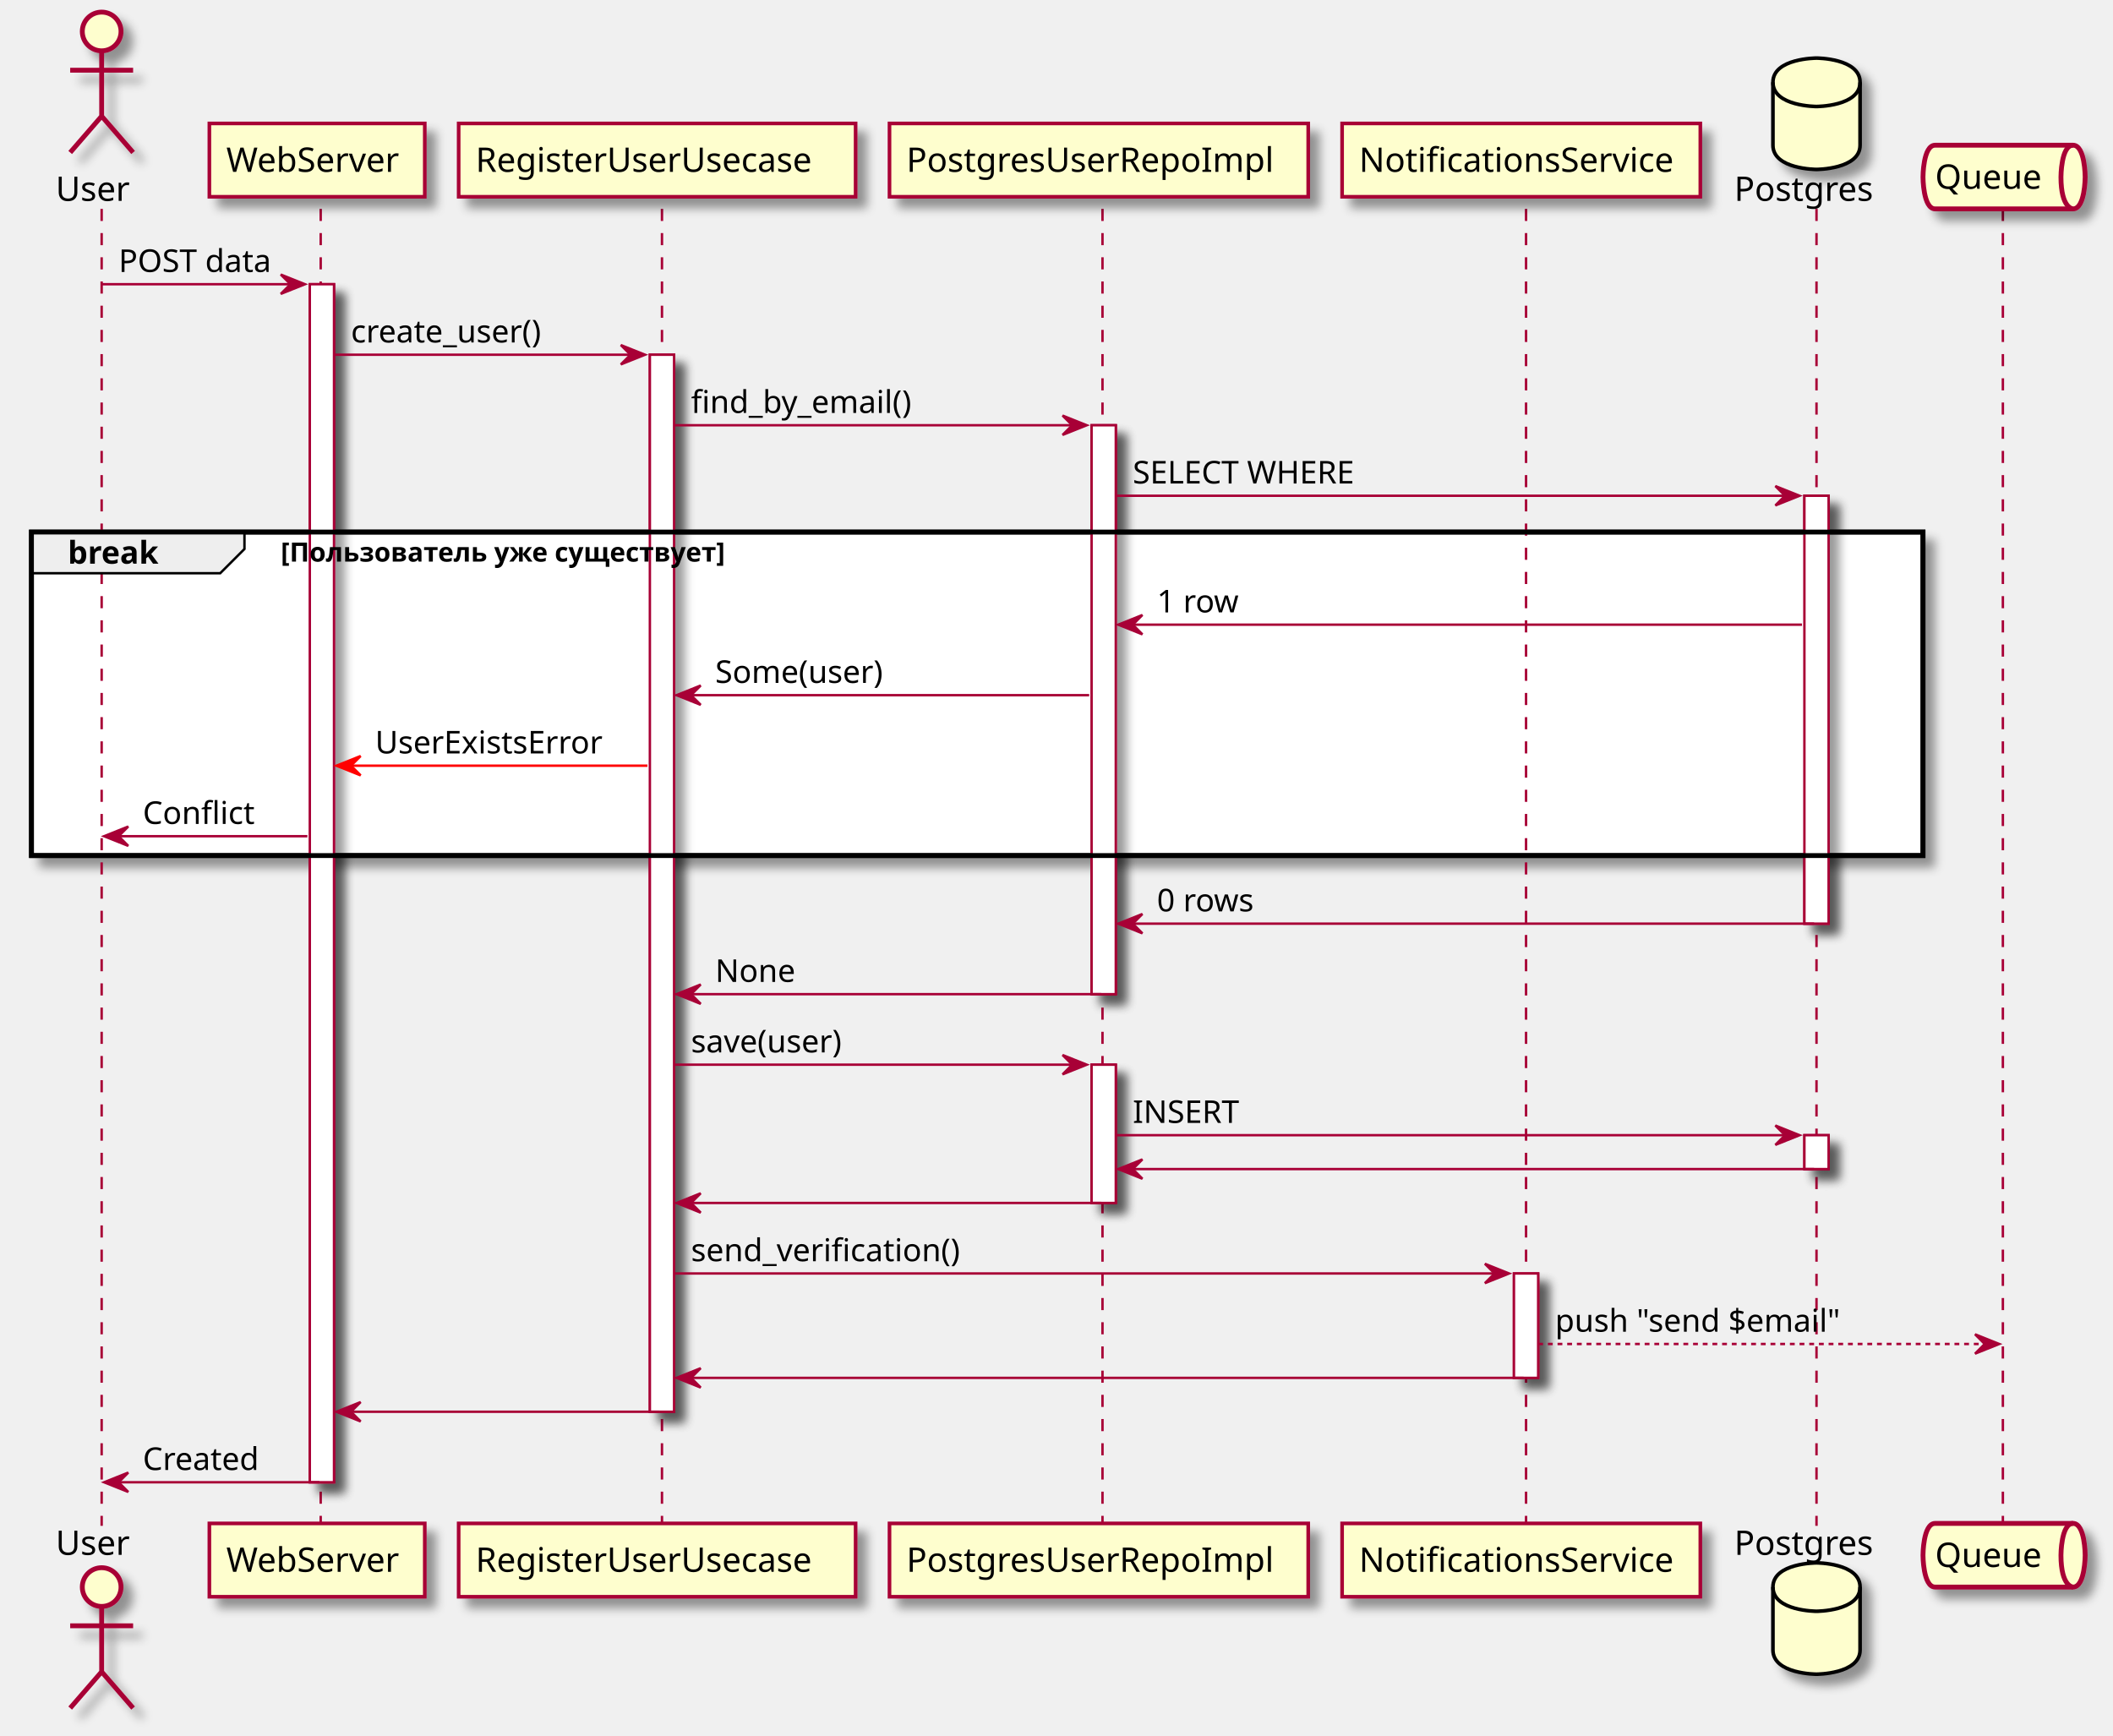
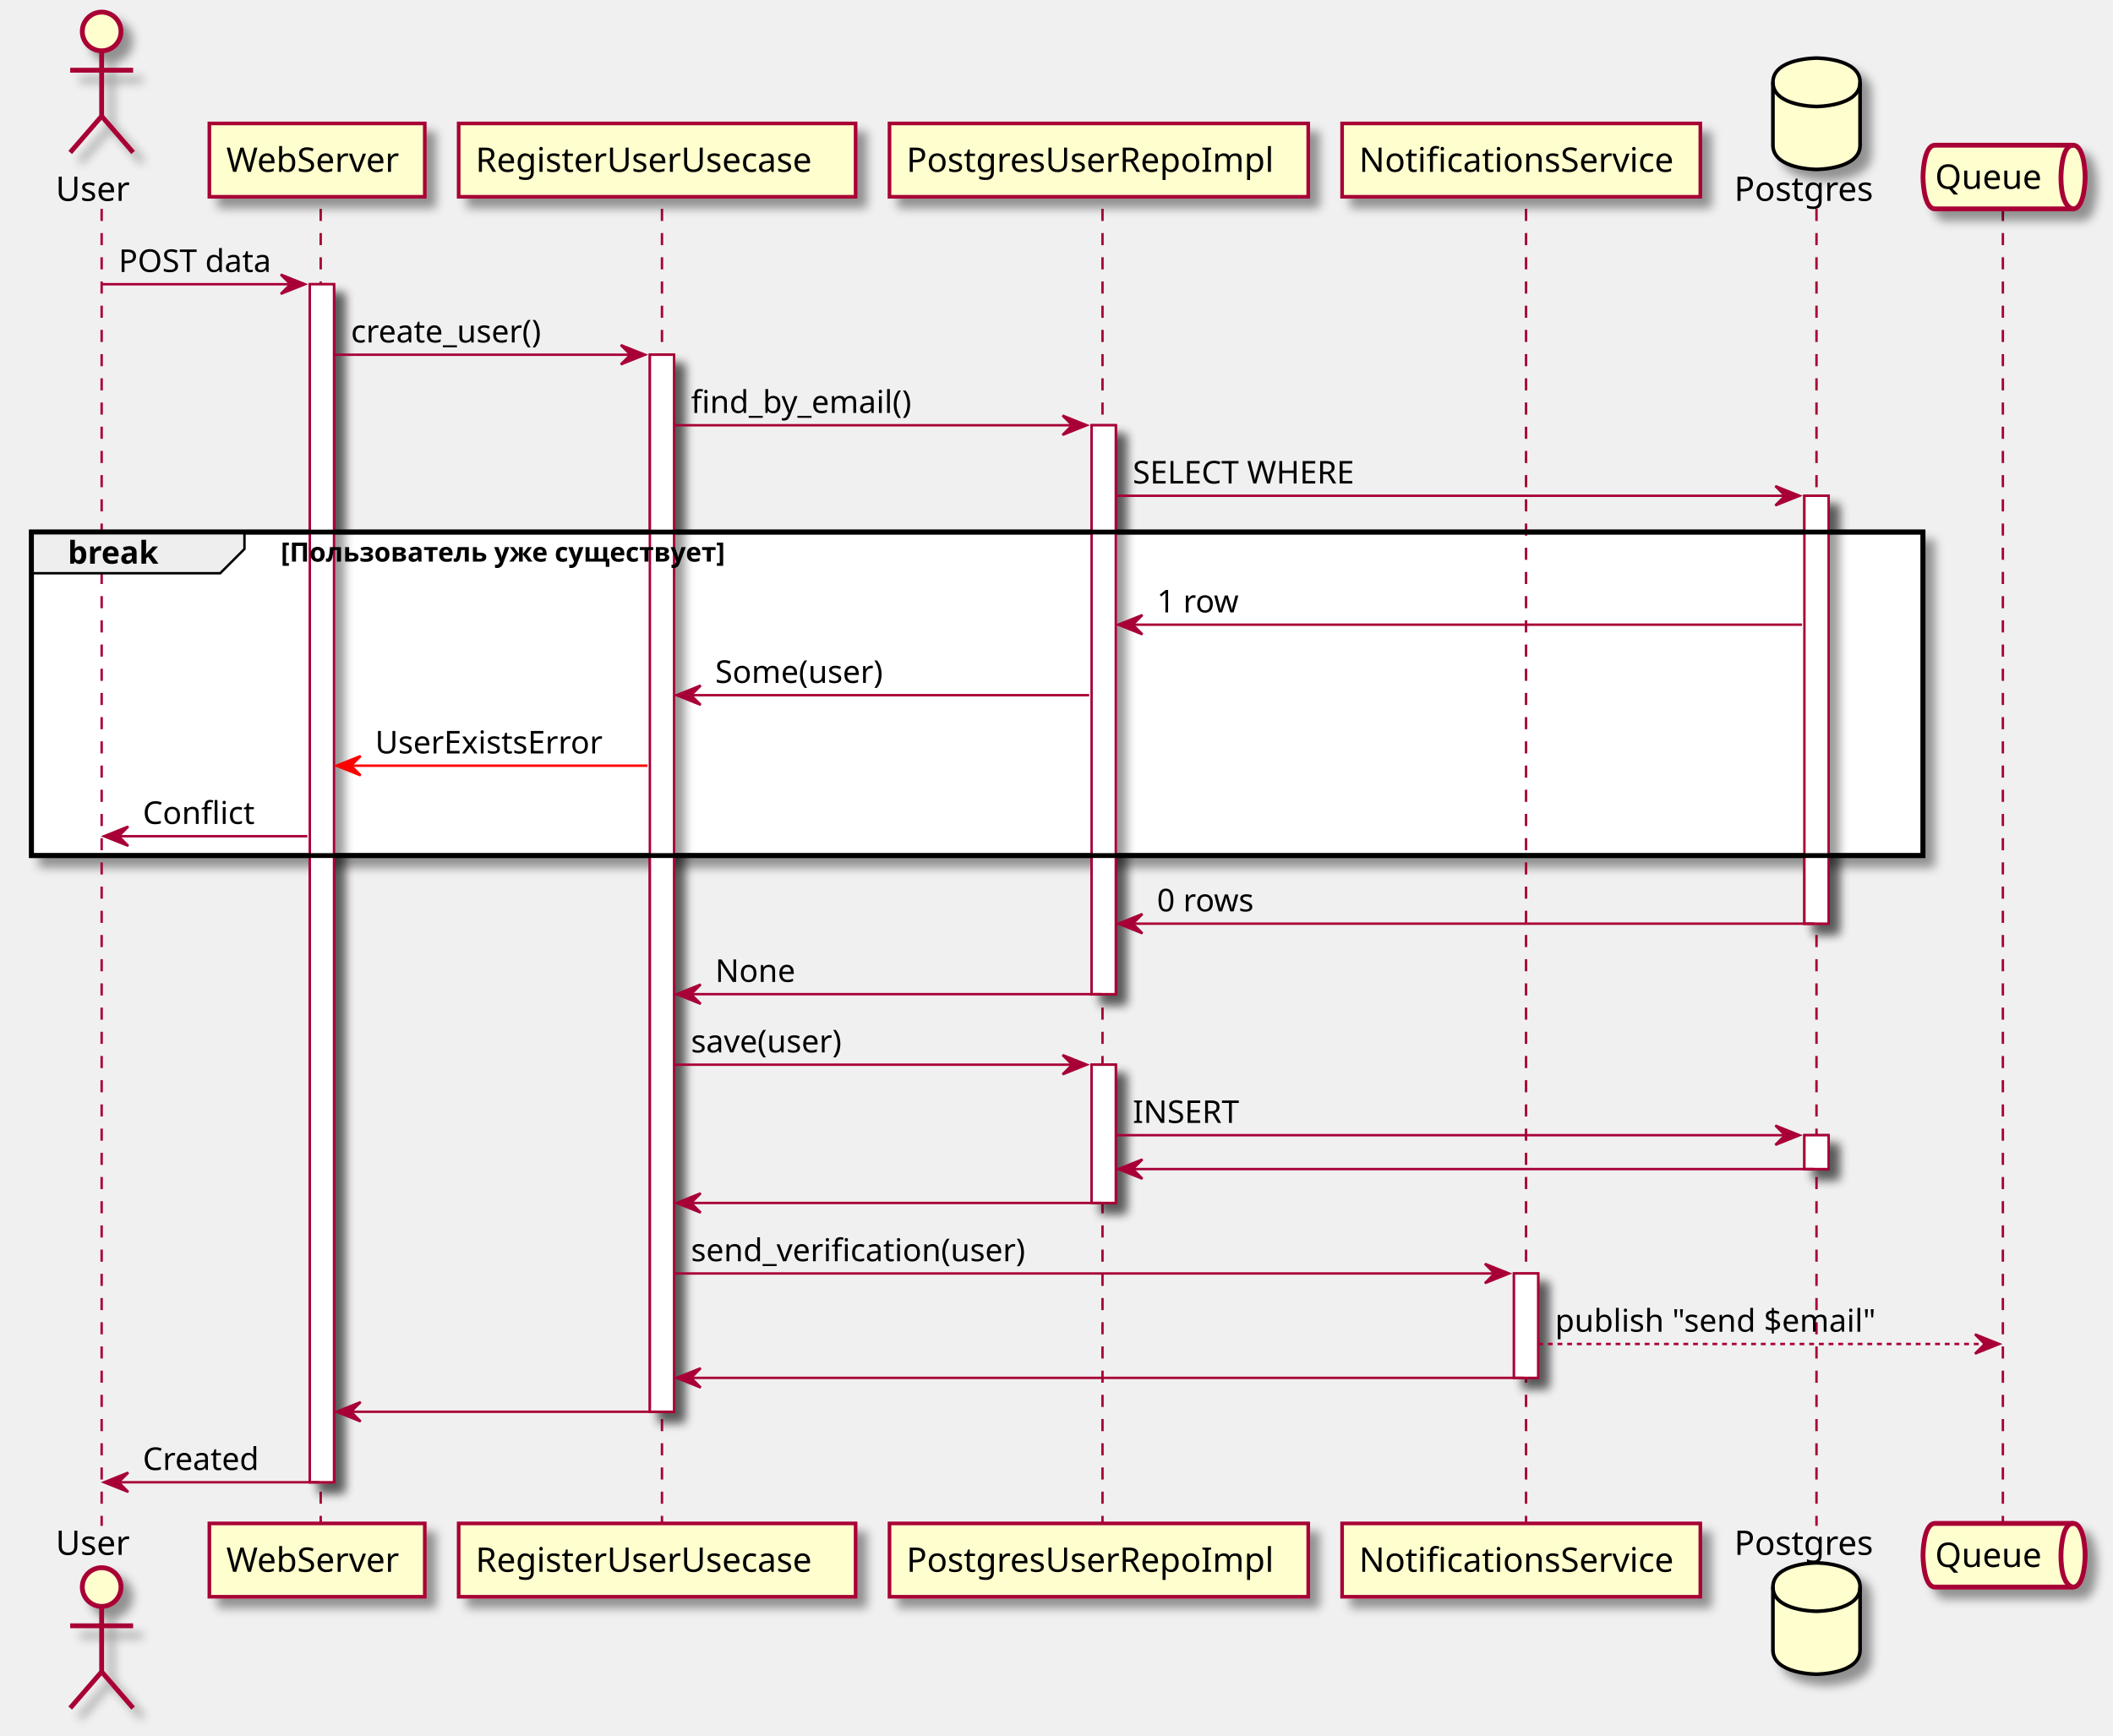
<svg xmlns="http://www.w3.org/2000/svg" contentScriptType="application/ecmascript" contentStyleType="text/css" height="717px" preserveAspectRatio="none" style="width:873px;height:717px;" version="1.1" viewBox="0 0 873 717" width="873px" zoomAndPan="magnify">
  <defs>
-     <filter height="300%" id="f1uexsu3tgqh5j" width="300%" x="-1" y="-1">
+     <filter height="300%" id="f18cmhyegsj8w7" width="300%" x="-1" y="-1">
      <feGaussianBlur result="blurOut" stdDeviation="2.0" />
      <feColorMatrix in="blurOut" result="blurOut2" type="matrix" values="0 0 0 0 0 0 0 0 0 0 0 0 0 0 0 0 0 0 .4 0" />
      <feOffset dx="4.0" dy="4.0" in="blurOut2" result="blurOut3" />
      <feBlend in="SourceGraphic" in2="blurOut3" mode="normal" />
    </filter>
  </defs>
  <g>
-     <rect fill="#FFFFFF" filter="url(#f1uexsu3tgqh5j)" height="494.992" style="stroke: #A80036; stroke-width: 1.0;" width="10" x="128" y="117.43" />
-     <rect fill="#FFFFFF" filter="url(#f1uexsu3tgqh5j)" height="436.727" style="stroke: #A80036; stroke-width: 1.0;" width="10" x="268.5" y="146.562" />
-     <rect fill="#FFFFFF" filter="url(#f1uexsu3tgqh5j)" height="235.062" style="stroke: #A80036; stroke-width: 1.0;" width="10" x="451" y="175.695" />
-     <rect fill="#FFFFFF" filter="url(#f1uexsu3tgqh5j)" height="57.133" style="stroke: #A80036; stroke-width: 1.0;" width="10" x="451" y="439.891" />
-     <rect fill="#FFFFFF" filter="url(#f1uexsu3tgqh5j)" height="43.133" style="stroke: #A80036; stroke-width: 1.0;" width="10" x="625.5" y="526.156" />
-     <rect fill="#FFFFFF" filter="url(#f1uexsu3tgqh5j)" height="176.797" style="stroke: #A80036; stroke-width: 1.0;" width="10" x="745.5" y="204.828" />
-     <rect fill="#FFFFFF" filter="url(#f1uexsu3tgqh5j)" height="14" style="stroke: #A80036; stroke-width: 1.0;" width="10" x="745.5" y="469.023" />
-     <rect fill="#FFFFFF" filter="url(#f1uexsu3tgqh5j)" height="133.664" style="stroke: #000000; stroke-width: 2.0;" width="781.5" x="13" y="219.828" />
+     <rect fill="#FFFFFF" filter="url(#f18cmhyegsj8w7)" height="494.992" style="stroke: #A80036; stroke-width: 1.0;" width="10" x="128" y="117.43" />
+     <rect fill="#FFFFFF" filter="url(#f18cmhyegsj8w7)" height="436.727" style="stroke: #A80036; stroke-width: 1.0;" width="10" x="268.5" y="146.562" />
+     <rect fill="#FFFFFF" filter="url(#f18cmhyegsj8w7)" height="235.062" style="stroke: #A80036; stroke-width: 1.0;" width="10" x="451" y="175.695" />
+     <rect fill="#FFFFFF" filter="url(#f18cmhyegsj8w7)" height="57.133" style="stroke: #A80036; stroke-width: 1.0;" width="10" x="451" y="439.891" />
+     <rect fill="#FFFFFF" filter="url(#f18cmhyegsj8w7)" height="43.133" style="stroke: #A80036; stroke-width: 1.0;" width="10" x="625.5" y="526.156" />
+     <rect fill="#FFFFFF" filter="url(#f18cmhyegsj8w7)" height="176.797" style="stroke: #A80036; stroke-width: 1.0;" width="10" x="745.5" y="204.828" />
+     <rect fill="#FFFFFF" filter="url(#f18cmhyegsj8w7)" height="14" style="stroke: #A80036; stroke-width: 1.0;" width="10" x="745.5" y="469.023" />
+     <rect fill="#FFFFFF" filter="url(#f18cmhyegsj8w7)" height="133.664" style="stroke: #000000; stroke-width: 2.0;" width="781.5" x="13" y="219.828" />
    <line style="stroke: #A80036; stroke-width: 1.0; stroke-dasharray: 5.0,5.0;" x1="42" x2="42" y1="86.297" y2="630.422" />
    <line style="stroke: #A80036; stroke-width: 1.0; stroke-dasharray: 5.0,5.0;" x1="132.5" x2="132.5" y1="86.297" y2="630.422" />
    <line style="stroke: #A80036; stroke-width: 1.0; stroke-dasharray: 5.0,5.0;" x1="273.5" x2="273.5" y1="86.297" y2="630.422" />
    <line style="stroke: #A80036; stroke-width: 1.0; stroke-dasharray: 5.0,5.0;" x1="455.5" x2="455.5" y1="86.297" y2="630.422" />
    <line style="stroke: #A80036; stroke-width: 1.0; stroke-dasharray: 5.0,5.0;" x1="630.5" x2="630.5" y1="86.297" y2="630.422" />
    <line style="stroke: #A80036; stroke-width: 1.0; stroke-dasharray: 5.0,5.0;" x1="750.5" x2="750.5" y1="86.297" y2="630.422" />
    <line style="stroke: #A80036; stroke-width: 1.0; stroke-dasharray: 5.0,5.0;" x1="827.5" x2="827.5" y1="86.297" y2="630.422" />
    <text fill="#000000" font-family="sans-serif" font-size="14" lengthAdjust="spacingAndGlyphs" textLength="32" x="23" y="82.995">User</text>
-     <ellipse cx="42" cy="13" fill="#FEFECE" filter="url(#f1uexsu3tgqh5j)" rx="8" ry="8" style="stroke: #A80036; stroke-width: 2.0;" />
-     <path d="M42,21 L42,48 M29,29 L55,29 M42,48 L29,63 M42,48 L55,63 " fill="none" filter="url(#f1uexsu3tgqh5j)" style="stroke: #A80036; stroke-width: 2.0;" />
+     <ellipse cx="42" cy="13" fill="#FEFECE" filter="url(#f18cmhyegsj8w7)" rx="8" ry="8" style="stroke: #A80036; stroke-width: 2.0;" />
+     <path d="M42,21 L42,48 M29,29 L55,29 M42,48 L29,63 M42,48 L55,63 " fill="none" filter="url(#f18cmhyegsj8w7)" style="stroke: #A80036; stroke-width: 2.0;" />
    <text fill="#000000" font-family="sans-serif" font-size="14" lengthAdjust="spacingAndGlyphs" textLength="32" x="23" y="642.417">User</text>
-     <ellipse cx="42" cy="655.719" fill="#FEFECE" filter="url(#f1uexsu3tgqh5j)" rx="8" ry="8" style="stroke: #A80036; stroke-width: 2.0;" />
-     <path d="M42,663.719 L42,690.719 M29,671.719 L55,671.719 M42,690.719 L29,705.719 M42,690.719 L55,705.719 " fill="none" filter="url(#f1uexsu3tgqh5j)" style="stroke: #A80036; stroke-width: 2.0;" />
-     <rect fill="#FEFECE" filter="url(#f1uexsu3tgqh5j)" height="30.297" style="stroke: #A80036; stroke-width: 1.5;" width="89" x="86.5" y="51" />
+     <ellipse cx="42" cy="655.719" fill="#FEFECE" filter="url(#f18cmhyegsj8w7)" rx="8" ry="8" style="stroke: #A80036; stroke-width: 2.0;" />
+     <path d="M42,663.719 L42,690.719 M29,671.719 L55,671.719 M42,690.719 L29,705.719 M42,690.719 L55,705.719 " fill="none" filter="url(#f18cmhyegsj8w7)" style="stroke: #A80036; stroke-width: 2.0;" />
+     <rect fill="#FEFECE" filter="url(#f18cmhyegsj8w7)" height="30.297" style="stroke: #A80036; stroke-width: 1.5;" width="89" x="86.5" y="51" />
    <text fill="#000000" font-family="sans-serif" font-size="14" lengthAdjust="spacingAndGlyphs" textLength="75" x="93.5" y="70.995">WebServer</text>
-     <rect fill="#FEFECE" filter="url(#f1uexsu3tgqh5j)" height="30.297" style="stroke: #A80036; stroke-width: 1.5;" width="89" x="86.5" y="629.422" />
+     <rect fill="#FEFECE" filter="url(#f18cmhyegsj8w7)" height="30.297" style="stroke: #A80036; stroke-width: 1.5;" width="89" x="86.5" y="629.422" />
    <text fill="#000000" font-family="sans-serif" font-size="14" lengthAdjust="spacingAndGlyphs" textLength="75" x="93.5" y="649.417">WebServer</text>
-     <rect fill="#FEFECE" filter="url(#f1uexsu3tgqh5j)" height="30.297" style="stroke: #A80036; stroke-width: 1.5;" width="164" x="189.5" y="51" />
+     <rect fill="#FEFECE" filter="url(#f18cmhyegsj8w7)" height="30.297" style="stroke: #A80036; stroke-width: 1.5;" width="164" x="189.5" y="51" />
    <text fill="#000000" font-family="sans-serif" font-size="14" lengthAdjust="spacingAndGlyphs" textLength="150" x="196.5" y="70.995">RegisterUserUsecase</text>
-     <rect fill="#FEFECE" filter="url(#f1uexsu3tgqh5j)" height="30.297" style="stroke: #A80036; stroke-width: 1.5;" width="164" x="189.5" y="629.422" />
+     <rect fill="#FEFECE" filter="url(#f18cmhyegsj8w7)" height="30.297" style="stroke: #A80036; stroke-width: 1.5;" width="164" x="189.5" y="629.422" />
    <text fill="#000000" font-family="sans-serif" font-size="14" lengthAdjust="spacingAndGlyphs" textLength="150" x="196.5" y="649.417">RegisterUserUsecase</text>
-     <rect fill="#FEFECE" filter="url(#f1uexsu3tgqh5j)" height="30.297" style="stroke: #A80036; stroke-width: 1.5;" width="173" x="367.5" y="51" />
+     <rect fill="#FEFECE" filter="url(#f18cmhyegsj8w7)" height="30.297" style="stroke: #A80036; stroke-width: 1.5;" width="173" x="367.5" y="51" />
    <text fill="#000000" font-family="sans-serif" font-size="14" lengthAdjust="spacingAndGlyphs" textLength="159" x="374.5" y="70.995">PostgresUserRepoImpl</text>
-     <rect fill="#FEFECE" filter="url(#f1uexsu3tgqh5j)" height="30.297" style="stroke: #A80036; stroke-width: 1.5;" width="173" x="367.5" y="629.422" />
+     <rect fill="#FEFECE" filter="url(#f18cmhyegsj8w7)" height="30.297" style="stroke: #A80036; stroke-width: 1.5;" width="173" x="367.5" y="629.422" />
    <text fill="#000000" font-family="sans-serif" font-size="14" lengthAdjust="spacingAndGlyphs" textLength="159" x="374.5" y="649.417">PostgresUserRepoImpl</text>
-     <rect fill="#FEFECE" filter="url(#f1uexsu3tgqh5j)" height="30.297" style="stroke: #A80036; stroke-width: 1.5;" width="148" x="554.5" y="51" />
+     <rect fill="#FEFECE" filter="url(#f18cmhyegsj8w7)" height="30.297" style="stroke: #A80036; stroke-width: 1.5;" width="148" x="554.5" y="51" />
    <text fill="#000000" font-family="sans-serif" font-size="14" lengthAdjust="spacingAndGlyphs" textLength="134" x="561.5" y="70.995">NotificationsService</text>
-     <rect fill="#FEFECE" filter="url(#f1uexsu3tgqh5j)" height="30.297" style="stroke: #A80036; stroke-width: 1.5;" width="148" x="554.5" y="629.422" />
+     <rect fill="#FEFECE" filter="url(#f18cmhyegsj8w7)" height="30.297" style="stroke: #A80036; stroke-width: 1.5;" width="148" x="554.5" y="629.422" />
    <text fill="#000000" font-family="sans-serif" font-size="14" lengthAdjust="spacingAndGlyphs" textLength="134" x="561.5" y="649.417">NotificationsService</text>
    <text fill="#000000" font-family="sans-serif" font-size="14" lengthAdjust="spacingAndGlyphs" textLength="62" x="716.5" y="82.995">Postgres</text>
-     <path d="M732.5,34 C732.5,24 750.5,24 750.5,24 C750.5,24 768.5,24 768.5,34 L768.5,60 C768.5,70 750.5,70 750.5,70 C750.5,70 732.5,70 732.5,60 L732.5,34 " fill="#FEFECE" filter="url(#f1uexsu3tgqh5j)" style="stroke: #000000; stroke-width: 1.5;" />
+     <path d="M732.5,34 C732.5,24 750.5,24 750.5,24 C750.5,24 768.5,24 768.5,34 L768.5,60 C768.5,70 750.5,70 750.5,70 C750.5,70 732.5,70 732.5,60 L732.5,34 " fill="#FEFECE" filter="url(#f18cmhyegsj8w7)" style="stroke: #000000; stroke-width: 1.5;" />
    <path d="M732.5,34 C732.5,44 750.5,44 750.5,44 C750.5,44 768.5,44 768.5,34 " fill="none" style="stroke: #000000; stroke-width: 1.5;" />
    <text fill="#000000" font-family="sans-serif" font-size="14" lengthAdjust="spacingAndGlyphs" textLength="62" x="716.5" y="642.417">Postgres</text>
-     <path d="M732.5,655.719 C732.5,645.719 750.5,645.719 750.5,645.719 C750.5,645.719 768.5,645.719 768.5,655.719 L768.5,681.719 C768.5,691.719 750.5,691.719 750.5,691.719 C750.5,691.719 732.5,691.719 732.5,681.719 L732.5,655.719 " fill="#FEFECE" filter="url(#f1uexsu3tgqh5j)" style="stroke: #000000; stroke-width: 1.5;" />
+     <path d="M732.5,655.719 C732.5,645.719 750.5,645.719 750.5,645.719 C750.5,645.719 768.5,645.719 768.5,655.719 L768.5,681.719 C768.5,691.719 750.5,691.719 750.5,691.719 C750.5,691.719 732.5,691.719 732.5,681.719 L732.5,655.719 " fill="#FEFECE" filter="url(#f18cmhyegsj8w7)" style="stroke: #000000; stroke-width: 1.5;" />
    <path d="M732.5,655.719 C732.5,665.719 750.5,665.719 750.5,665.719 C750.5,665.719 768.5,665.719 768.5,655.719 " fill="none" style="stroke: #000000; stroke-width: 1.5;" />
-     <path d="M799.5,60 L856.5,60 C861.5,60 861.5,73.148 861.5,73.148 C861.5,73.148 861.5,86.297 856.5,86.297 L799.5,86.297 C794.5,86.297 794.5,73.148 794.5,73.148 C794.5,73.148 794.5,60 799.5,60 " fill="#FEFECE" filter="url(#f1uexsu3tgqh5j)" style="stroke: #A80036; stroke-width: 2.0;" />
+     <path d="M799.5,60 L856.5,60 C861.5,60 861.5,73.148 861.5,73.148 C861.5,73.148 861.5,86.297 856.5,86.297 L799.5,86.297 C794.5,86.297 794.5,73.148 794.5,73.148 C794.5,73.148 794.5,60 799.5,60 " fill="#FEFECE" filter="url(#f18cmhyegsj8w7)" style="stroke: #A80036; stroke-width: 2.0;" />
    <path d="M856.5,60 C851.5,60 851.5,73.148 851.5,73.148 C851.5,86.297 856.5,86.297 856.5,86.297 " fill="none" style="stroke: #A80036; stroke-width: 2.0;" />
    <text fill="#000000" font-family="sans-serif" font-size="14" lengthAdjust="spacingAndGlyphs" textLength="47" x="799.5" y="77.995">Queue</text>
-     <path d="M799.5,629.422 L856.5,629.422 C861.5,629.422 861.5,642.57 861.5,642.57 C861.5,642.57 861.5,655.719 856.5,655.719 L799.5,655.719 C794.5,655.719 794.5,642.57 794.5,642.57 C794.5,642.57 794.5,629.422 799.5,629.422 " fill="#FEFECE" filter="url(#f1uexsu3tgqh5j)" style="stroke: #A80036; stroke-width: 2.0;" />
+     <path d="M799.5,629.422 L856.5,629.422 C861.5,629.422 861.5,642.57 861.5,642.57 C861.5,642.57 861.5,655.719 856.5,655.719 L799.5,655.719 C794.5,655.719 794.5,642.57 794.5,642.57 C794.5,642.57 794.5,629.422 799.5,629.422 " fill="#FEFECE" filter="url(#f18cmhyegsj8w7)" style="stroke: #A80036; stroke-width: 2.0;" />
    <path d="M856.5,629.422 C851.5,629.422 851.5,642.57 851.5,642.57 C851.5,655.719 856.5,655.719 856.5,655.719 " fill="none" style="stroke: #A80036; stroke-width: 2.0;" />
    <text fill="#000000" font-family="sans-serif" font-size="14" lengthAdjust="spacingAndGlyphs" textLength="47" x="799.5" y="647.417">Queue</text>
-     <rect fill="#FFFFFF" filter="url(#f1uexsu3tgqh5j)" height="494.992" style="stroke: #A80036; stroke-width: 1.0;" width="10" x="128" y="117.43" />
-     <rect fill="#FFFFFF" filter="url(#f1uexsu3tgqh5j)" height="436.727" style="stroke: #A80036; stroke-width: 1.0;" width="10" x="268.5" y="146.562" />
-     <rect fill="#FFFFFF" filter="url(#f1uexsu3tgqh5j)" height="235.062" style="stroke: #A80036; stroke-width: 1.0;" width="10" x="451" y="175.695" />
-     <rect fill="#FFFFFF" filter="url(#f1uexsu3tgqh5j)" height="57.133" style="stroke: #A80036; stroke-width: 1.0;" width="10" x="451" y="439.891" />
-     <rect fill="#FFFFFF" filter="url(#f1uexsu3tgqh5j)" height="43.133" style="stroke: #A80036; stroke-width: 1.0;" width="10" x="625.5" y="526.156" />
-     <rect fill="#FFFFFF" filter="url(#f1uexsu3tgqh5j)" height="176.797" style="stroke: #A80036; stroke-width: 1.0;" width="10" x="745.5" y="204.828" />
-     <rect fill="#FFFFFF" filter="url(#f1uexsu3tgqh5j)" height="14" style="stroke: #A80036; stroke-width: 1.0;" width="10" x="745.5" y="469.023" />
+     <rect fill="#FFFFFF" filter="url(#f18cmhyegsj8w7)" height="494.992" style="stroke: #A80036; stroke-width: 1.0;" width="10" x="128" y="117.43" />
+     <rect fill="#FFFFFF" filter="url(#f18cmhyegsj8w7)" height="436.727" style="stroke: #A80036; stroke-width: 1.0;" width="10" x="268.5" y="146.562" />
+     <rect fill="#FFFFFF" filter="url(#f18cmhyegsj8w7)" height="235.062" style="stroke: #A80036; stroke-width: 1.0;" width="10" x="451" y="175.695" />
+     <rect fill="#FFFFFF" filter="url(#f18cmhyegsj8w7)" height="57.133" style="stroke: #A80036; stroke-width: 1.0;" width="10" x="451" y="439.891" />
+     <rect fill="#FFFFFF" filter="url(#f18cmhyegsj8w7)" height="43.133" style="stroke: #A80036; stroke-width: 1.0;" width="10" x="625.5" y="526.156" />
+     <rect fill="#FFFFFF" filter="url(#f18cmhyegsj8w7)" height="176.797" style="stroke: #A80036; stroke-width: 1.0;" width="10" x="745.5" y="204.828" />
+     <rect fill="#FFFFFF" filter="url(#f18cmhyegsj8w7)" height="14" style="stroke: #A80036; stroke-width: 1.0;" width="10" x="745.5" y="469.023" />
    <polygon fill="#A80036" points="116,113.43,126,117.43,116,121.43,120,117.43" style="stroke: #A80036; stroke-width: 1.0;" />
    <line style="stroke: #A80036; stroke-width: 1.0;" x1="42" x2="122" y1="117.43" y2="117.43" />
    <text fill="#000000" font-family="sans-serif" font-size="13" lengthAdjust="spacingAndGlyphs" textLength="67" x="49" y="112.364">POST data</text>
    <polygon fill="#A80036" points="256.5,142.562,266.5,146.562,256.5,150.562,260.5,146.562" style="stroke: #A80036; stroke-width: 1.0;" />
    <line style="stroke: #A80036; stroke-width: 1.0;" x1="138" x2="262.5" y1="146.562" y2="146.562" />
    <text fill="#000000" font-family="sans-serif" font-size="13" lengthAdjust="spacingAndGlyphs" textLength="86" x="145" y="141.497">create_user()</text>
    <polygon fill="#A80036" points="439,171.695,449,175.695,439,179.695,443,175.695" style="stroke: #A80036; stroke-width: 1.0;" />
    <line style="stroke: #A80036; stroke-width: 1.0;" x1="278.5" x2="445" y1="175.695" y2="175.695" />
    <text fill="#000000" font-family="sans-serif" font-size="13" lengthAdjust="spacingAndGlyphs" textLength="97" x="285.5" y="170.629">find_by_email()</text>
    <polygon fill="#A80036" points="733.5,200.828,743.5,204.828,733.5,208.828,737.5,204.828" style="stroke: #A80036; stroke-width: 1.0;" />
    <line style="stroke: #A80036; stroke-width: 1.0;" x1="461" x2="739.5" y1="204.828" y2="204.828" />
    <text fill="#000000" font-family="sans-serif" font-size="13" lengthAdjust="spacingAndGlyphs" textLength="97" x="468" y="199.762">SELECT WHERE</text>
    <path d="M13,219.828 L101,219.828 L101,226.828 L91,236.828 L13,236.828 L13,219.828 " fill="#EEEEEE" style="stroke: #000000; stroke-width: 1.0;" />
    <rect fill="none" height="133.664" style="stroke: #000000; stroke-width: 2.0;" width="781.5" x="13" y="219.828" />
    <text fill="#000000" font-family="sans-serif" font-size="13" font-weight="bold" lengthAdjust="spacingAndGlyphs" textLength="43" x="28" y="232.895">break</text>
    <text fill="#000000" font-family="sans-serif" font-size="11" font-weight="bold" lengthAdjust="spacingAndGlyphs" textLength="209" x="116" y="232.039">[Пользователь уже существует]</text>
    <polygon fill="#A80036" points="472,254.094,462,258.094,472,262.094,468,258.094" style="stroke: #A80036; stroke-width: 1.0;" />
    <line style="stroke: #A80036; stroke-width: 1.0;" x1="466" x2="744.5" y1="258.094" y2="258.094" />
    <text fill="#000000" font-family="sans-serif" font-size="13" lengthAdjust="spacingAndGlyphs" textLength="34" x="478" y="253.028">1 row</text>
    <polygon fill="#A80036" points="289.5,283.227,279.5,287.227,289.5,291.227,285.5,287.227" style="stroke: #A80036; stroke-width: 1.0;" />
    <line style="stroke: #A80036; stroke-width: 1.0;" x1="283.5" x2="450" y1="287.227" y2="287.227" />
    <text fill="#000000" font-family="sans-serif" font-size="13" lengthAdjust="spacingAndGlyphs" textLength="76" x="295.5" y="282.161">Some(user)</text>
    <polygon fill="#FF0000" points="149,312.359,139,316.359,149,320.359,145,316.359" style="stroke: #FF0000; stroke-width: 1.0;" />
    <line style="stroke: #FF0000; stroke-width: 1.0;" x1="143" x2="267.5" y1="316.359" y2="316.359" />
    <text fill="#000000" font-family="sans-serif" font-size="13" lengthAdjust="spacingAndGlyphs" textLength="98" x="155" y="311.293">UserExistsError</text>
    <polygon fill="#A80036" points="53,341.492,43,345.492,53,349.492,49,345.492" style="stroke: #A80036; stroke-width: 1.0;" />
    <line style="stroke: #A80036; stroke-width: 1.0;" x1="47" x2="127" y1="345.492" y2="345.492" />
    <text fill="#000000" font-family="sans-serif" font-size="13" lengthAdjust="spacingAndGlyphs" textLength="47" x="59" y="340.426">Conflict</text>
    <polygon fill="#A80036" points="472,377.625,462,381.625,472,385.625,468,381.625" style="stroke: #A80036; stroke-width: 1.0;" />
    <line style="stroke: #A80036; stroke-width: 1.0;" x1="466" x2="749.5" y1="381.625" y2="381.625" />
    <text fill="#000000" font-family="sans-serif" font-size="13" lengthAdjust="spacingAndGlyphs" textLength="41" x="478" y="376.559">0 rows</text>
    <polygon fill="#A80036" points="289.5,406.758,279.5,410.758,289.5,414.758,285.5,410.758" style="stroke: #A80036; stroke-width: 1.0;" />
    <line style="stroke: #A80036; stroke-width: 1.0;" x1="283.5" x2="455" y1="410.758" y2="410.758" />
    <text fill="#000000" font-family="sans-serif" font-size="13" lengthAdjust="spacingAndGlyphs" textLength="34" x="295.5" y="405.692">None</text>
    <polygon fill="#A80036" points="439,435.891,449,439.891,439,443.891,443,439.891" style="stroke: #A80036; stroke-width: 1.0;" />
    <line style="stroke: #A80036; stroke-width: 1.0;" x1="278.5" x2="445" y1="439.891" y2="439.891" />
    <text fill="#000000" font-family="sans-serif" font-size="13" lengthAdjust="spacingAndGlyphs" textLength="68" x="285.5" y="434.825">save(user)</text>
    <polygon fill="#A80036" points="733.5,465.023,743.5,469.023,733.5,473.023,737.5,469.023" style="stroke: #A80036; stroke-width: 1.0;" />
    <line style="stroke: #A80036; stroke-width: 1.0;" x1="461" x2="739.5" y1="469.023" y2="469.023" />
    <text fill="#000000" font-family="sans-serif" font-size="13" lengthAdjust="spacingAndGlyphs" textLength="45" x="468" y="463.957">INSERT</text>
    <polygon fill="#A80036" points="472,479.023,462,483.023,472,487.023,468,483.023" style="stroke: #A80036; stroke-width: 1.0;" />
    <line style="stroke: #A80036; stroke-width: 1.0;" x1="466" x2="749.5" y1="483.023" y2="483.023" />
    <polygon fill="#A80036" points="289.5,493.023,279.5,497.023,289.5,501.023,285.5,497.023" style="stroke: #A80036; stroke-width: 1.0;" />
    <line style="stroke: #A80036; stroke-width: 1.0;" x1="283.5" x2="455" y1="497.023" y2="497.023" />
    <polygon fill="#A80036" points="613.5,522.156,623.5,526.156,613.5,530.156,617.5,526.156" style="stroke: #A80036; stroke-width: 1.0;" />
    <line style="stroke: #A80036; stroke-width: 1.0;" x1="278.5" x2="619.5" y1="526.156" y2="526.156" />
-     <text fill="#000000" font-family="sans-serif" font-size="13" lengthAdjust="spacingAndGlyphs" textLength="117" x="285.5" y="521.09">send_verification()</text>
+     <text fill="#000000" font-family="sans-serif" font-size="13" lengthAdjust="spacingAndGlyphs" textLength="145" x="285.5" y="521.09">send_verification(user)</text>
    <polygon fill="#A80036" points="816,551.289,826,555.289,816,559.289,820,555.289" style="stroke: #A80036; stroke-width: 1.0;" />
    <line style="stroke: #A80036; stroke-width: 1.0; stroke-dasharray: 2.0,2.0;" x1="635.5" x2="822" y1="555.289" y2="555.289" />
-     <text fill="#000000" font-family="sans-serif" font-size="13" lengthAdjust="spacingAndGlyphs" textLength="123" x="642.5" y="550.223">push "send $email"</text>
+     <text fill="#000000" font-family="sans-serif" font-size="13" lengthAdjust="spacingAndGlyphs" textLength="137" x="642.5" y="550.223">publish "send $email"</text>
    <polygon fill="#A80036" points="289.5,565.289,279.5,569.289,289.5,573.289,285.5,569.289" style="stroke: #A80036; stroke-width: 1.0;" />
    <line style="stroke: #A80036; stroke-width: 1.0;" x1="283.5" x2="629.5" y1="569.289" y2="569.289" />
    <polygon fill="#A80036" points="149,579.289,139,583.289,149,587.289,145,583.289" style="stroke: #A80036; stroke-width: 1.0;" />
    <line style="stroke: #A80036; stroke-width: 1.0;" x1="143" x2="272.5" y1="583.289" y2="583.289" />
    <polygon fill="#A80036" points="53,608.422,43,612.422,53,616.422,49,612.422" style="stroke: #A80036; stroke-width: 1.0;" />
    <line style="stroke: #A80036; stroke-width: 1.0;" x1="47" x2="132" y1="612.422" y2="612.422" />
    <text fill="#000000" font-family="sans-serif" font-size="13" lengthAdjust="spacingAndGlyphs" textLength="51" x="59" y="607.356">Created</text>
  </g>
</svg>
